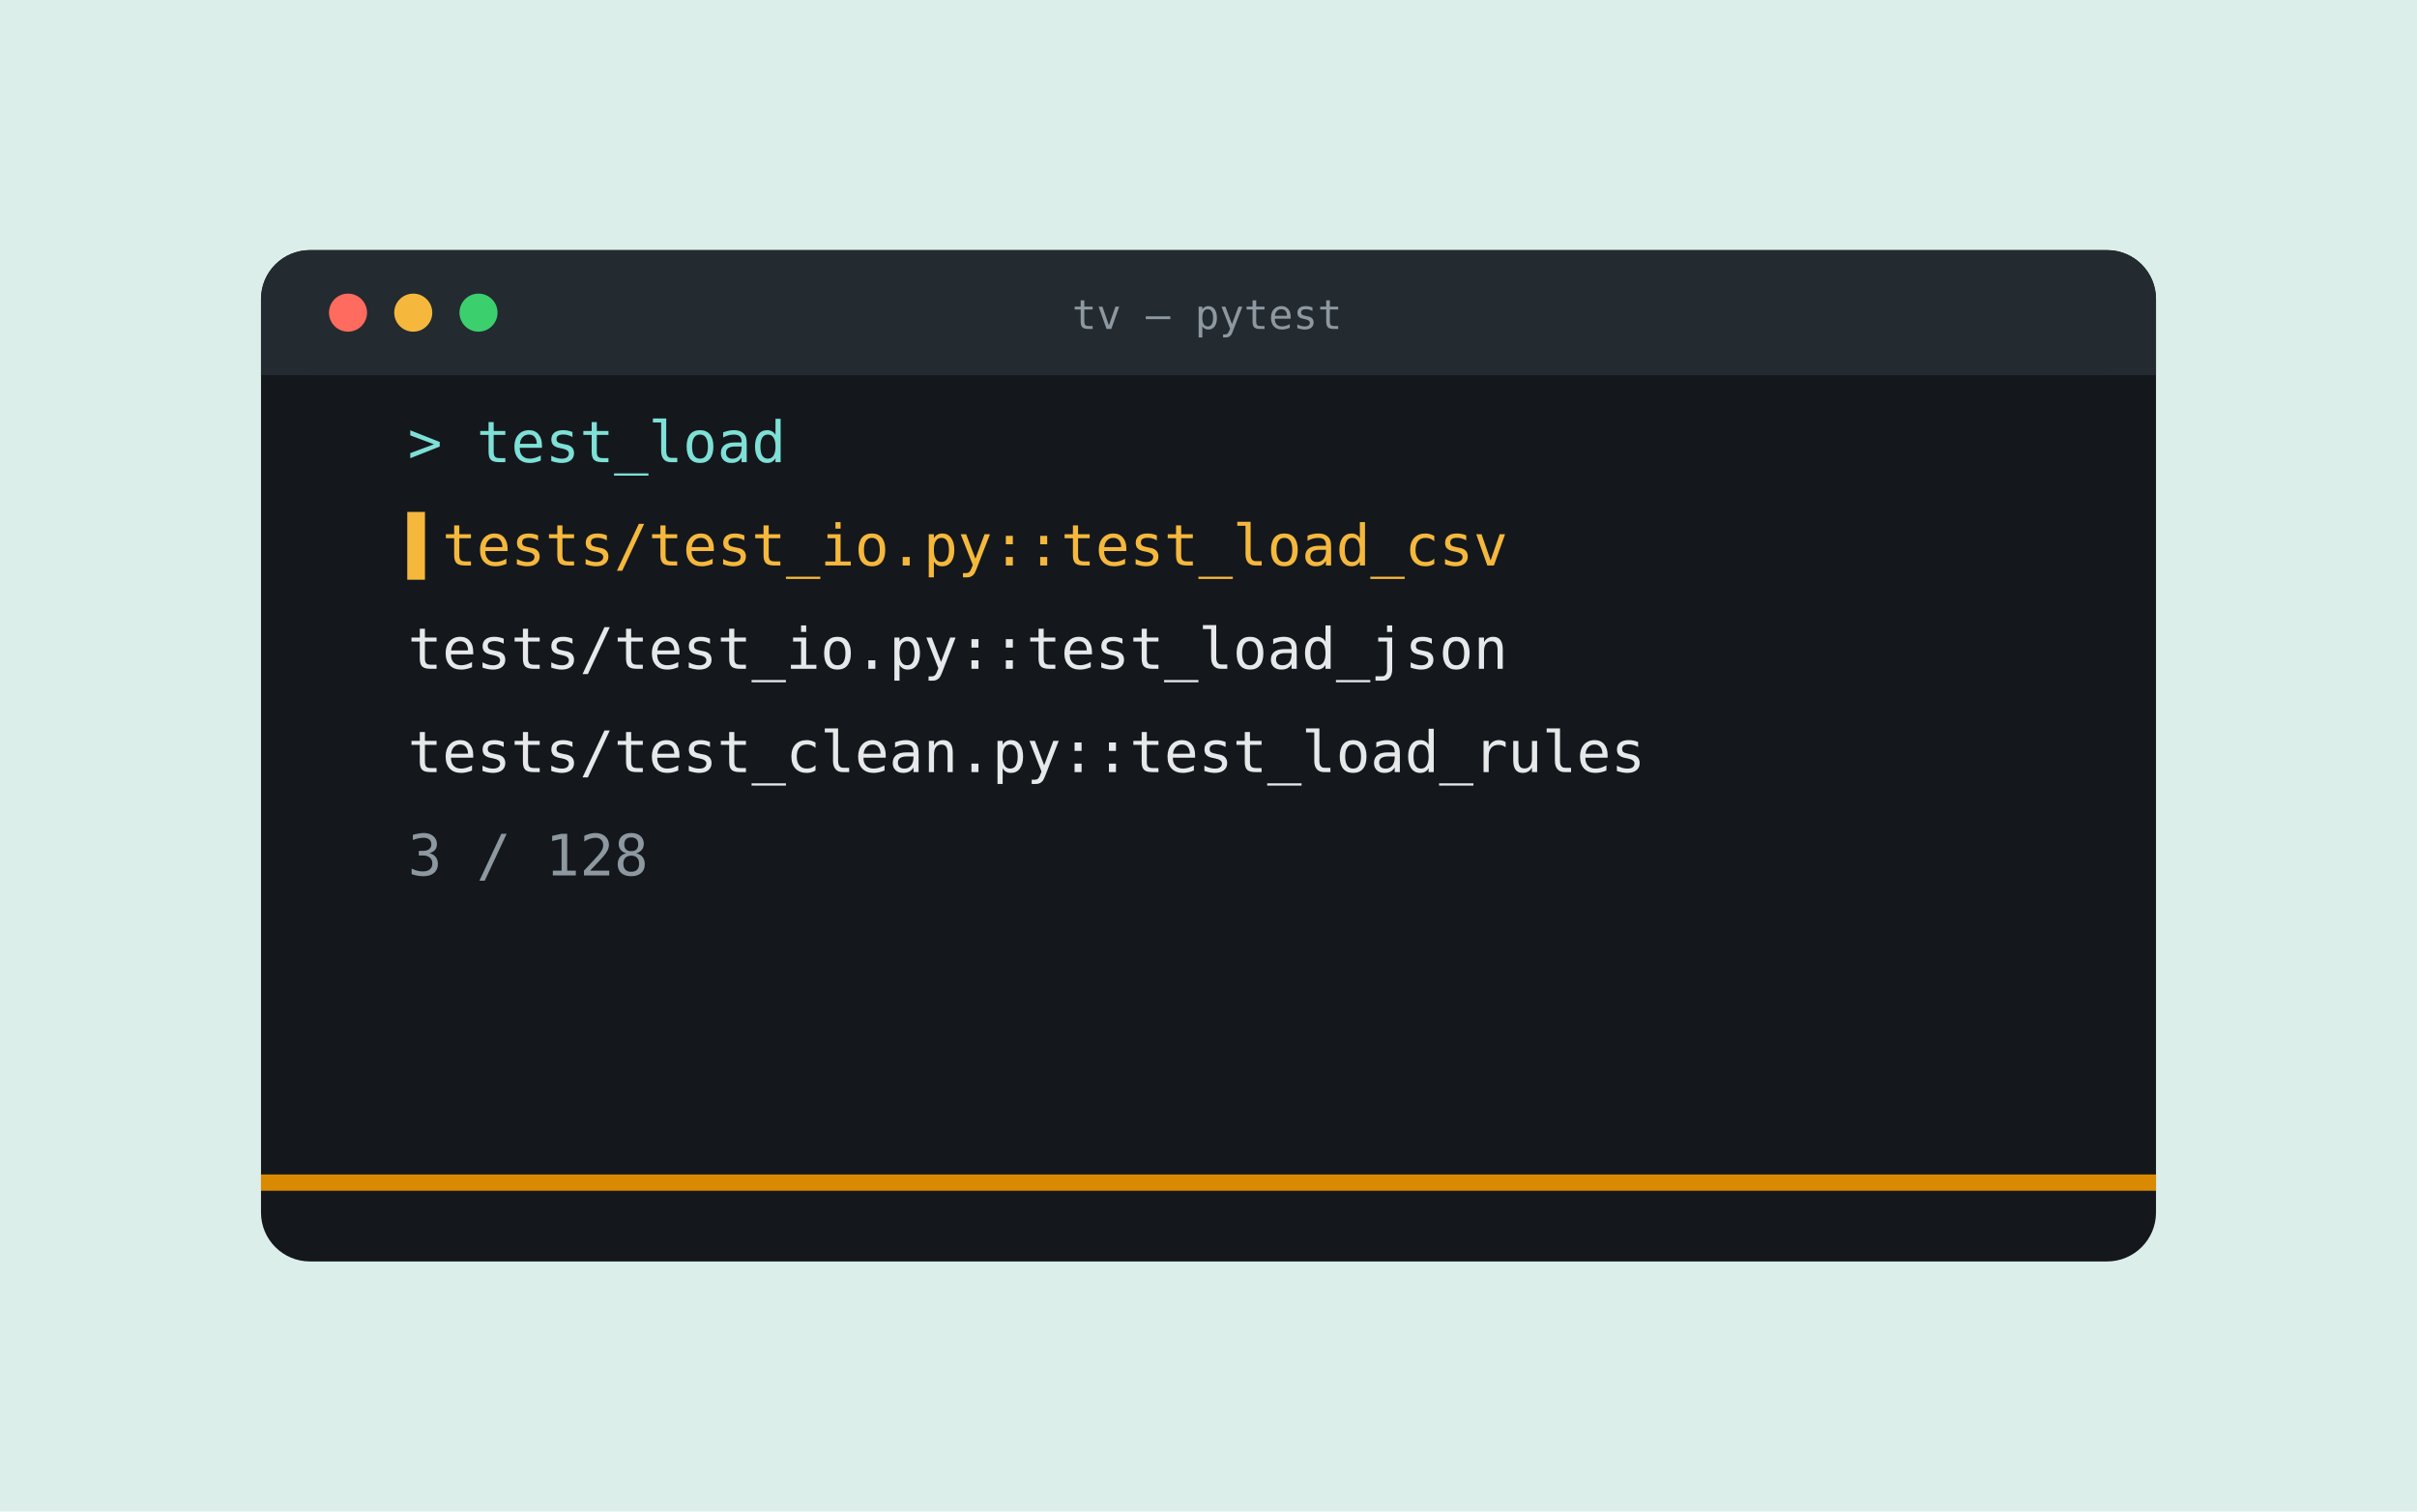
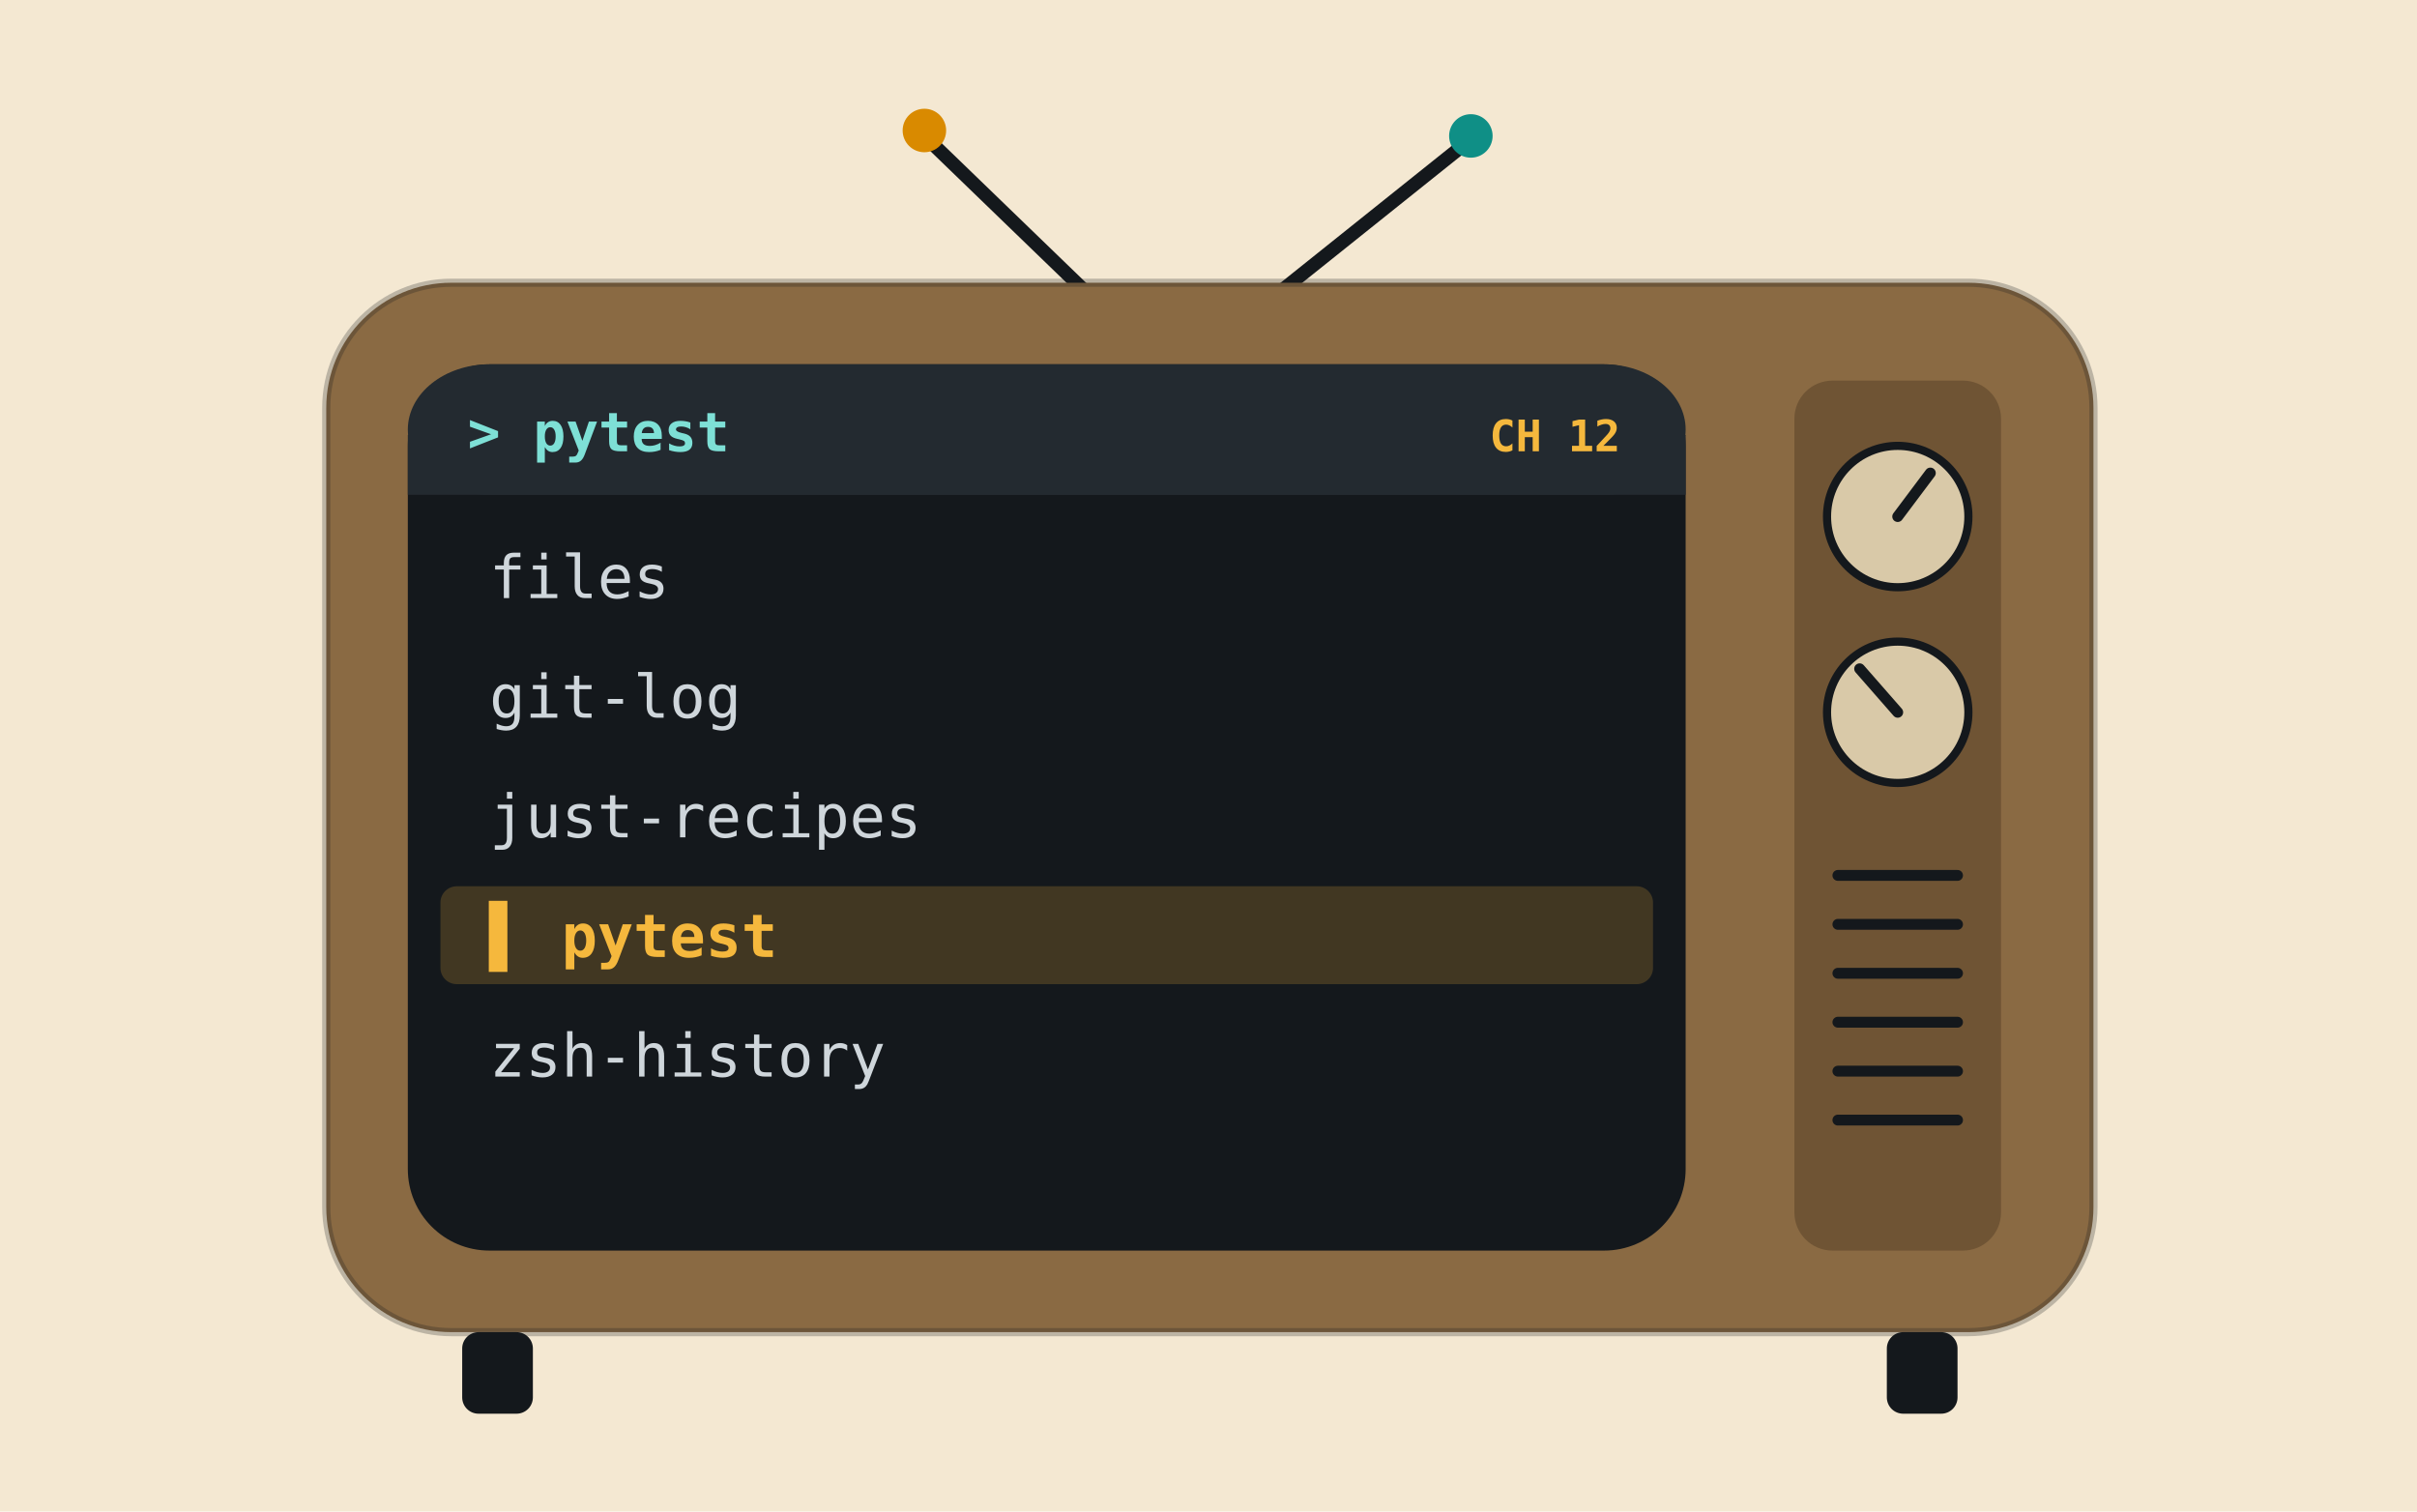
<svg xmlns="http://www.w3.org/2000/svg" viewBox="0 0 889 556" width="889" height="556">
-   <rect width="889" height="556" fill="#dceee9" />
-   <rect x="96" y="92" width="697" height="372" rx="18" fill="#14181c" />
-   <rect x="96" y="92" width="697" height="46" rx="18" fill="#232a30" />
-   <rect x="96" y="120" width="697" height="18" fill="#232a30" />
-   <circle cx="128" cy="115" r="7" fill="#ff6b5e" />
-   <circle cx="152" cy="115" r="7" fill="#f5b83d" />
-   <circle cx="176" cy="115" r="7" fill="#3ccf6e" />
-   <text x="444" y="121" text-anchor="middle" font-family="JetBrains Mono, ui-monospace, monospace" font-size="15" fill="#8d98a0">tv — pytest</text>
-   <text x="150" y="170" font-family="JetBrains Mono, ui-monospace, monospace" font-size="21" fill="#7ee0d6">&gt; test_load</text>
-   <text x="150" y="208" font-family="JetBrains Mono, ui-monospace, monospace" font-size="21" fill="#f5b83d">▌tests/test_io.py::test_load_csv</text>
-   <text x="150" y="246" font-family="JetBrains Mono, ui-monospace, monospace" font-size="21" fill="#e6e8ea"> tests/test_io.py::test_load_json</text>
-   <text x="150" y="284" font-family="JetBrains Mono, ui-monospace, monospace" font-size="21" fill="#e6e8ea"> tests/test_clean.py::test_load_rules</text>
-   <text x="150" y="322" font-family="JetBrains Mono, ui-monospace, monospace" font-size="21" fill="#8d98a0">3 / 128</text>
-   <rect x="96" y="432" width="697" height="6" fill="#d98a00" />
+   <rect width="889" height="556" fill="#f4e8d2" />
+   <line x1="400" y1="108" x2="340" y2="50" stroke="#14181c" stroke-width="5" stroke-linecap="round" />
+   <line x1="470" y1="108" x2="540" y2="52" stroke="#14181c" stroke-width="5" stroke-linecap="round" />
+   <circle cx="340" cy="48" r="8" fill="#d98a00" />
+   <circle cx="541" cy="50" r="8" fill="#0f8f86" />
+   <rect x="120" y="104" width="650" height="386" rx="46" fill="#8a6a43" />
+   <rect x="120" y="104" width="650" height="386" rx="46" fill="none" stroke="rgba(20,24,28,.25)" stroke-width="3" />
+   <rect x="150" y="134" width="470" height="326" rx="30" fill="#14181c" />
+   <rect x="150" y="134" width="470" height="48" rx="30" fill="#232a30" />
+   <rect x="150" y="160" width="470" height="22" fill="#232a30" />
+   <text x="172" y="166" font-family="JetBrains Mono, Menlo, ui-monospace, monospace" font-size="20" font-weight="700" fill="#7ee0d6" text-anchor="start">&gt; pytest</text>
+   <text x="596" y="166" font-family="JetBrains Mono, Menlo, ui-monospace, monospace" font-size="16" font-weight="700" fill="#f5b83d" text-anchor="end">CH 12</text>
+   <text x="180" y="220" font-family="JetBrains Mono, Menlo, ui-monospace, monospace" font-size="22" font-weight="500" fill="#cfd6db" text-anchor="start">  files</text>
+   <text x="180" y="264" font-family="JetBrains Mono, Menlo, ui-monospace, monospace" font-size="22" font-weight="500" fill="#cfd6db" text-anchor="start">  git-log</text>
+   <text x="180" y="308" font-family="JetBrains Mono, Menlo, ui-monospace, monospace" font-size="22" font-weight="500" fill="#cfd6db" text-anchor="start">  just-recipes</text>
+   <rect x="162" y="326" width="446" height="36" rx="6" fill="rgba(245,184,61,.2)" />
+   <text x="180" y="352" font-family="JetBrains Mono, Menlo, ui-monospace, monospace" font-size="22" font-weight="700" fill="#f5b83d" text-anchor="start">▌ pytest</text>
+   <text x="180" y="396" font-family="JetBrains Mono, Menlo, ui-monospace, monospace" font-size="22" font-weight="500" fill="#cfd6db" text-anchor="start">  zsh-history</text>
+   <rect x="660" y="140" width="76" height="320" rx="14" fill="#6f5434" />
+   <circle cx="698" cy="190" r="26" fill="#d9c9a8" stroke="#14181c" stroke-width="3" />
+   <line x1="698" y1="190" x2="710" y2="174" stroke="#14181c" stroke-width="4" stroke-linecap="round" />
+   <circle cx="698" cy="262" r="26" fill="#d9c9a8" stroke="#14181c" stroke-width="3" />
+   <line x1="698" y1="262" x2="684" y2="246" stroke="#14181c" stroke-width="4" stroke-linecap="round" />
+   <line x1="676" y1="322" x2="720" y2="322" stroke="#14181c" stroke-width="4" stroke-linecap="round" />
+   <line x1="676" y1="340" x2="720" y2="340" stroke="#14181c" stroke-width="4" stroke-linecap="round" />
+   <line x1="676" y1="358" x2="720" y2="358" stroke="#14181c" stroke-width="4" stroke-linecap="round" />
+   <line x1="676" y1="376" x2="720" y2="376" stroke="#14181c" stroke-width="4" stroke-linecap="round" />
+   <line x1="676" y1="394" x2="720" y2="394" stroke="#14181c" stroke-width="4" stroke-linecap="round" />
+   <line x1="676" y1="412" x2="720" y2="412" stroke="#14181c" stroke-width="4" stroke-linecap="round" />
+   <rect x="170" y="490" width="26" height="30" rx="6" fill="#14181c" />
+   <rect x="694" y="490" width="26" height="30" rx="6" fill="#14181c" />
</svg>
